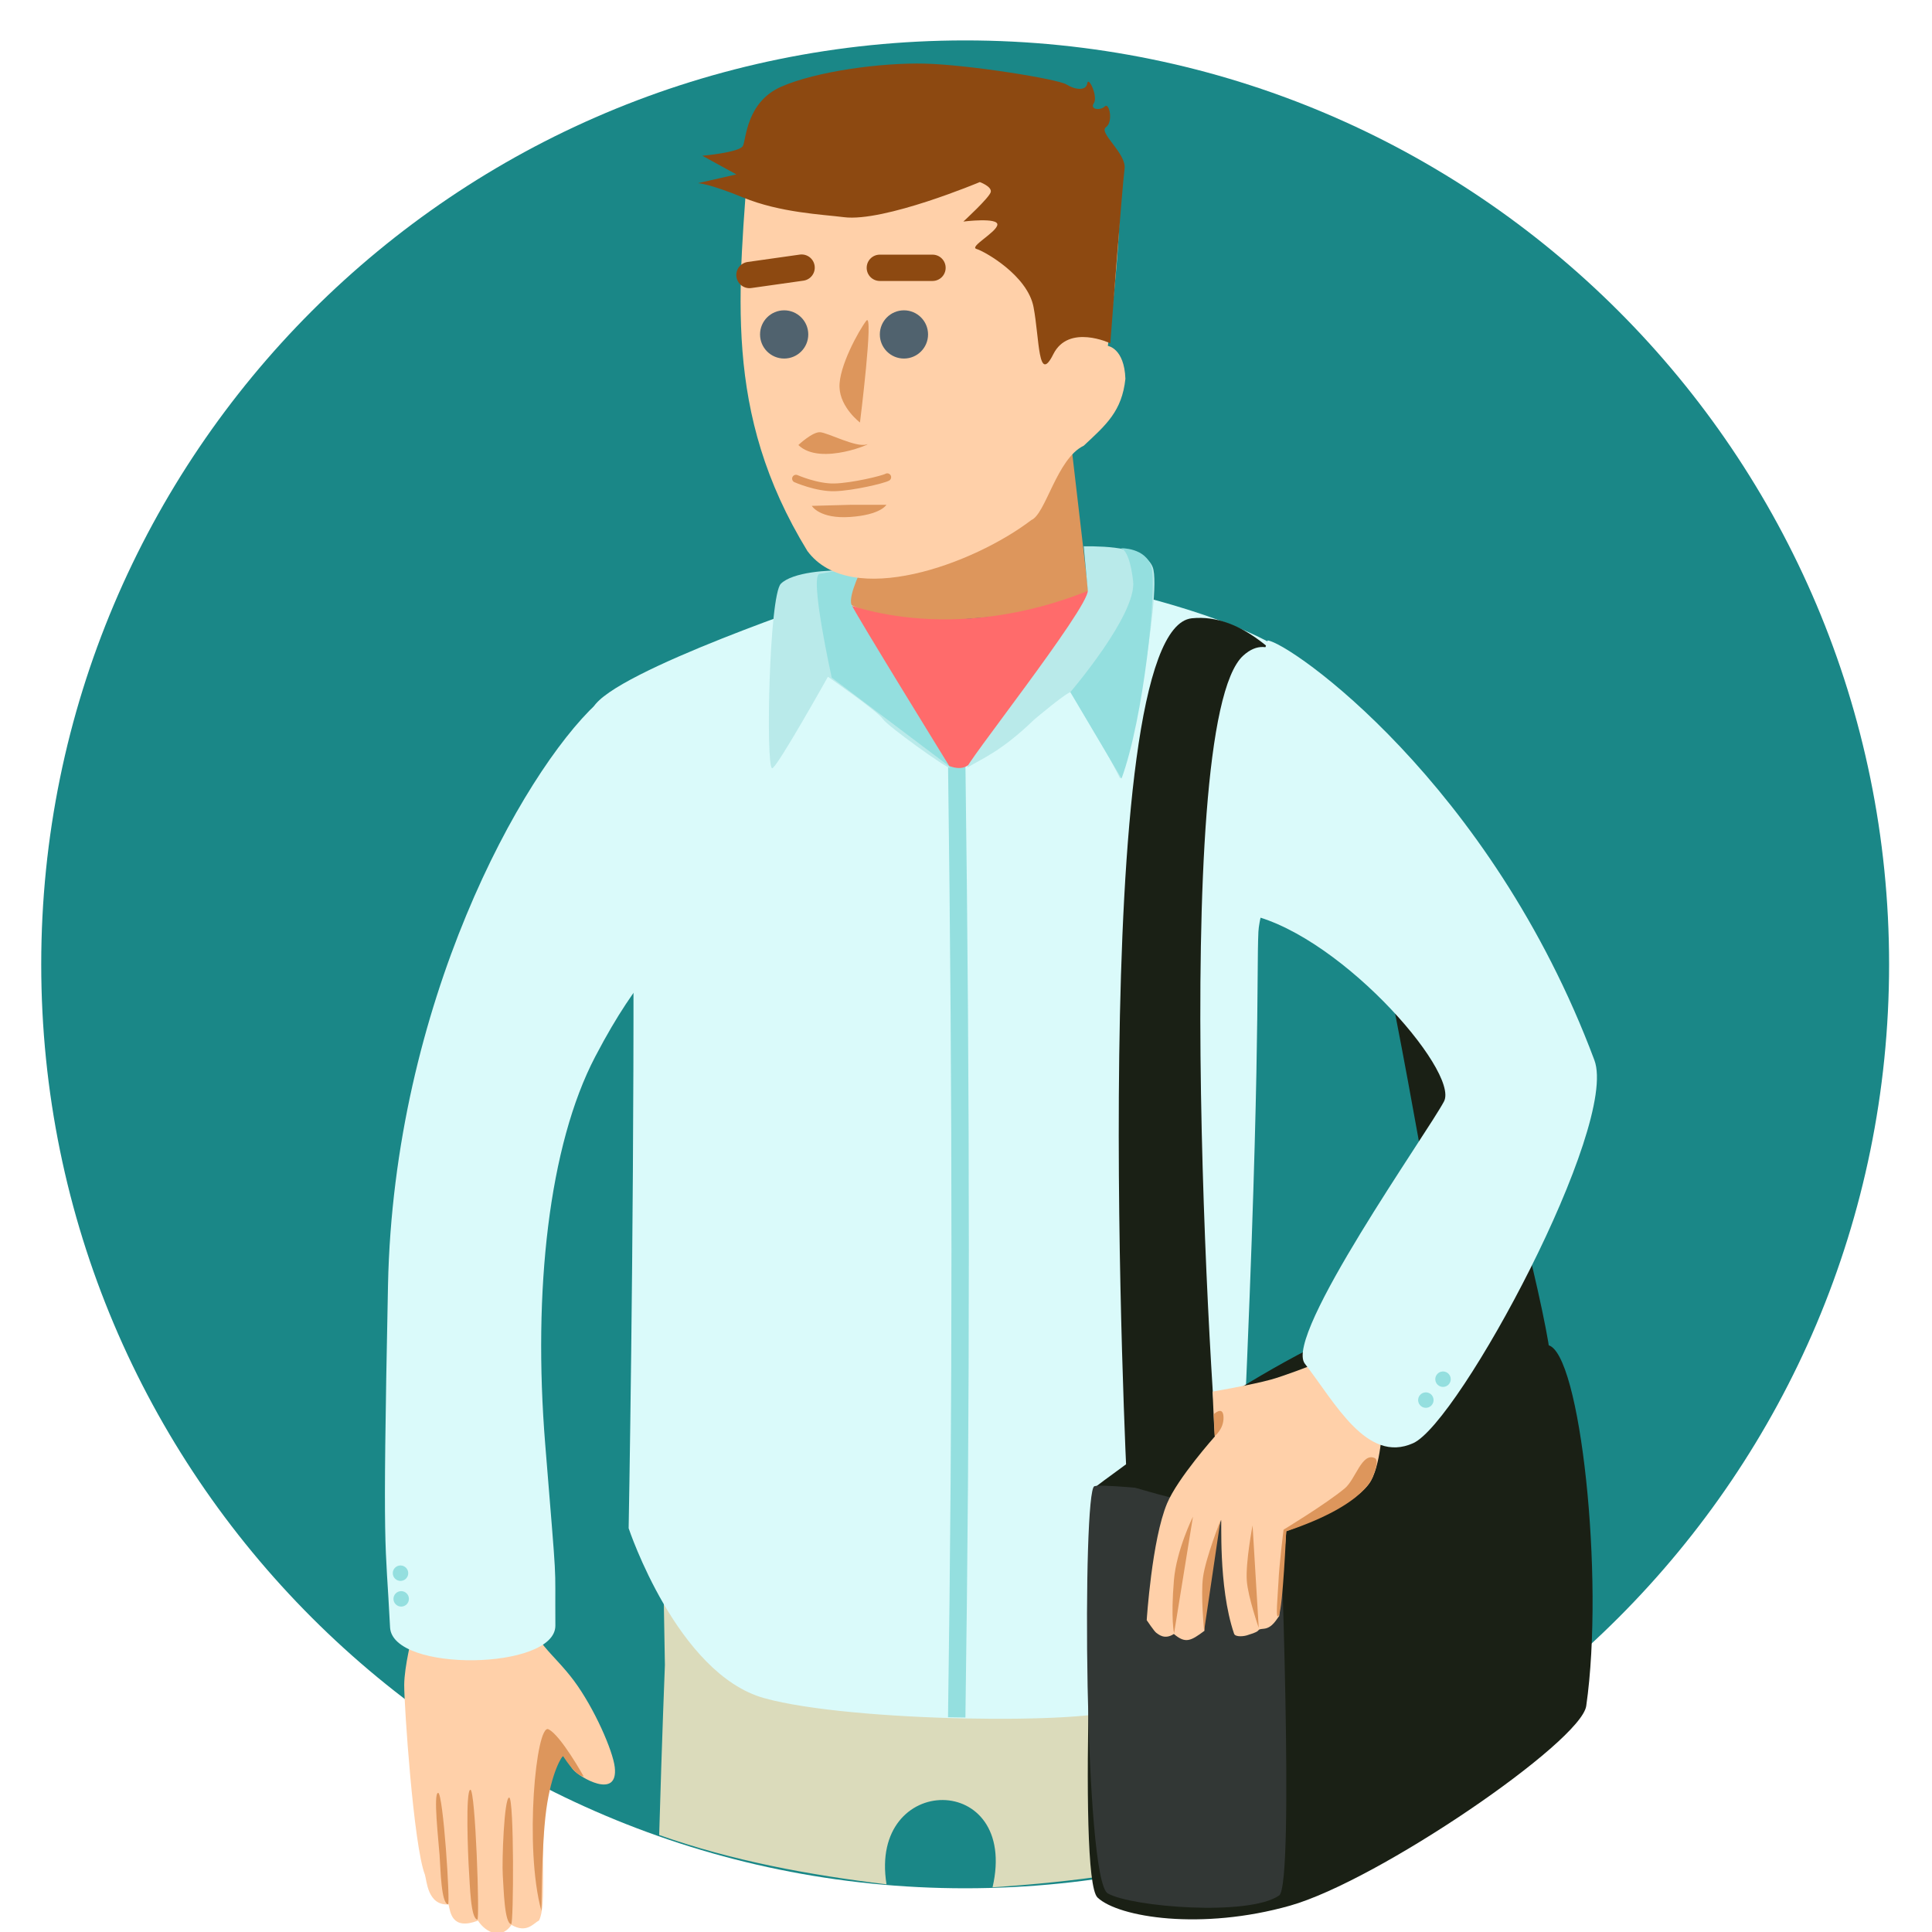
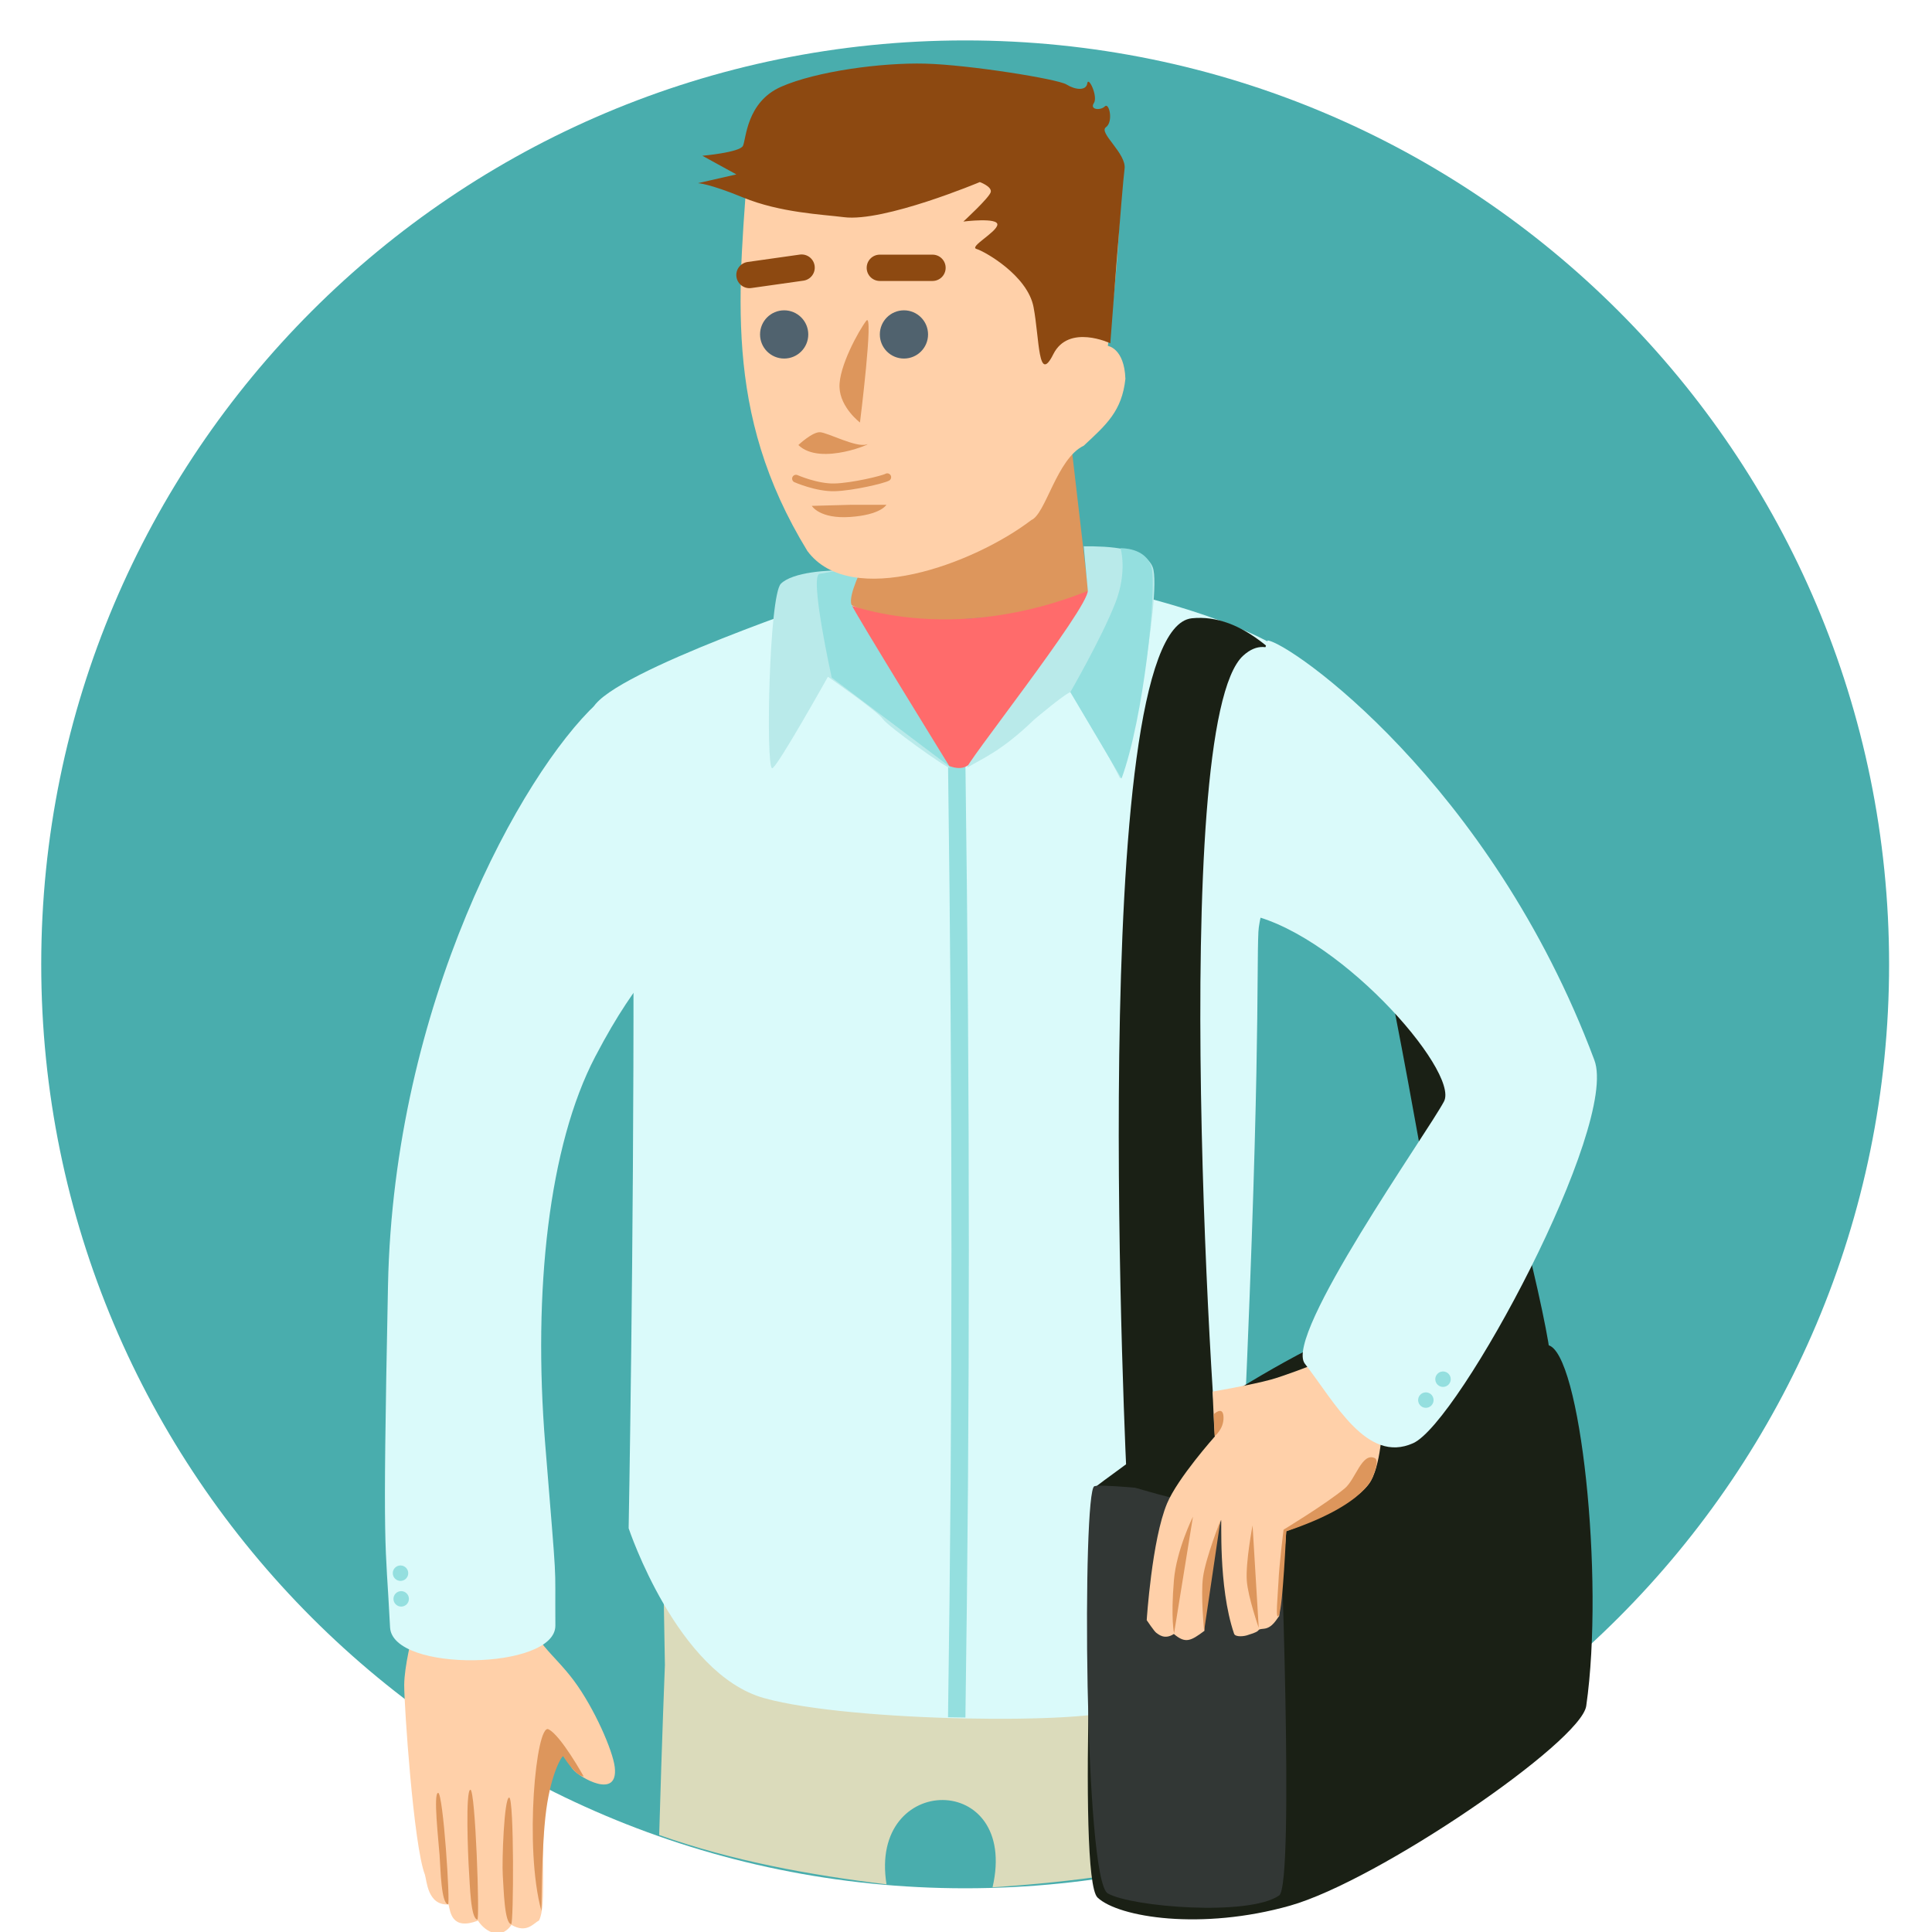
<svg xmlns="http://www.w3.org/2000/svg" id="svg4302" version="1.1" width="1000" height="1000" viewBox="0 0 1000 1000">
  <defs id="defs4306">
    </defs>
  <g id="layer1" style="display:inline" transform="translate(0,-3733)">
-     <circle style="fill:#1a8787;fill-opacity:1;fill-rule:evenodd;stroke:none;stroke-width:1px;stroke-linecap:butt;stroke-linejoin:miter;stroke-opacity:1" id="path4470" cx="499.566" cy="4232.146" r="478.226" />
+     <circle style="fill:#49adad;fill-opacity:1;fill-rule:evenodd;stroke:none;stroke-width:1px;stroke-linecap:butt;stroke-linejoin:miter;stroke-opacity:1" id="path4470" cx="499.566" cy="4232.146" r="478.226" />
  </g>
  <g id="layer6">
    <path style="fill:#dbdbbb;fill-opacity:1;fill-rule:evenodd;stroke:none;stroke-width:1px;stroke-linecap:butt;stroke-linejoin:miter;stroke-opacity:1" clip-path="none" d="m 639.871,763.99 -297.373,3.131 1.654,94.652 c 0,0 -1.486,36.704 -2.961,88.016 37.991,13.439 77.827,20.705 117.672,25.545 -9.43,-58.145 68.796,-58.76 54.883,1.537 41.53,-2.777 83.217,-8.03 123.244,-20.082 7.286,-87.517 1.838,-115.586 1.838,-115.586 z" id="path4242" />
  </g>
  <g id="layer4" style="display:inline">
    <path style="display:inline;opacity:1;fill:#dd965c;fill-opacity:1;fill-rule:evenodd;stroke:none;stroke-width:1px;stroke-linecap:butt;stroke-linejoin:miter;stroke-opacity:1" d="m 439.331,325.438 124.998,-10.463 -10.004,-85.999 18.012,-126.704 -144.38,-3.122 z" id="path4963" />
    <path style="fill:#dafafa;fill-opacity:1;fill-rule:evenodd;stroke:none;stroke-width:1px;stroke-linecap:butt;stroke-linejoin:miter;stroke-opacity:1" d="m 432.232,309.061 c 0,0 -114.707,38.305 -125.141,57.086 -10.434,18.781 20.773,113.129 20.799,132.816 0.199,146.05 -2.504,292.052 -2.504,292.052 0,0 25.082,75.439 70.222,87.96 45.14,12.521 170.165,13.669 184.772,5.321 14.608,-8.347 61.039,-90.111 61.768,-105.5 10.537,-222.429 8.158,-274.617 9.201,-296.528 1.043,-21.912 42.266,-120.449 21.912,-138.774 -25.585,-23.035 -93.907,-37.563 -102.255,-39.65 -4.174,-1.043 -39.911,20.086 -73.561,21.651 -33.65,1.565 -65.213,-16.434 -65.213,-16.434 z" id="path4282" />
    <path style="fill:none;fill-rule:evenodd;stroke:#94dfdf;stroke-width:9;stroke-linecap:butt;stroke-linejoin:miter;stroke-miterlimit:4;stroke-dasharray:none;stroke-opacity:1" d="m 495.196,888.915 c 2.37,-162.806 2.37,-316.522 0,-494.292" id="path4284" />
    <path style="fill:#ff6b6b;fill-opacity:1;fill-rule:evenodd;stroke:none;stroke-width:1px;stroke-linecap:butt;stroke-linejoin:miter;stroke-opacity:1" d="m 434.319,311.148 c 0,0 56.624,25.419 133.315,-7.188 0,0 -49.072,83.358 -67.58,92.748 -18.508,9.391 -73.039,-64.692 -65.735,-85.56 z" id="path4286" />
    <path style="display:inline;fill:#ffd0a9;fill-opacity:1;fill-rule:evenodd;stroke:none;stroke-width:1px;stroke-linecap:butt;stroke-linejoin:miter;stroke-opacity:1" d="m 213.364,846.616 c 0,0 -4.088,15.854 -4.146,25.447 -0.063,10.468 4.861,83.223 10.707,98.253 0.998,2.962 1.279,16.041 12.232,15.412 0.965,4.055 1.706,13.564 15.269,8.379 2.58,4.342 10.948,11.187 17.314,2.217 7.877,4.53 11.302,-0.743 14.281,-2.311 5.198,-10.602 -2.199,-47.106 7.642,-77.979 4.761,-14.938 6.396,-4.446 9.887,-0.215 3.491,4.231 23.537,15.851 21.655,-1.082 -0.941,-8.466 -10.543,-30.539 -21.131,-44.794 -10.587,-14.255 -22.159,-20.691 -24.208,-36.776 -2.478,-19.445 -59.502,13.448 -59.502,13.448 z" id="path4280" />
    <path style="fill:#dafafa;fill-opacity:1;fill-rule:evenodd;stroke:none;stroke-width:1px;stroke-linecap:butt;stroke-linejoin:miter;stroke-opacity:1" d="m 308.676,364.304 c -38.68,36.187 -104.908,155.23 -107.849,301.027 -2.941,145.798 -1.322,129.358 1.067,176.972 1.179,23.511 85.715,22.238 85.566,-0.929 -0.233,-36.341 1.176,-14.315 -5.256,-93.806 -6.433,-79.491 1.863,-154.699 25.862,-200.609 23.999,-45.91 35.426,-47.274 41.737,-66.779 6.414,-19.825 54.031,-97.874 -16.022,-103.091 -17.443,-1.299 21.576,-42.473 -25.104,-12.786 z" id="path4305" />
    <path style="fill:#b9eaea;fill-opacity:1;fill-rule:evenodd;stroke:none;stroke-width:1px;stroke-linecap:butt;stroke-linejoin:miter;stroke-opacity:1" d="m 560.924,282.758 c 13.044,-0.066 31.726,0.73 35.71,10.79 5.292,13.362 -14.448,114.598 -17.031,109.064 -2.582,-5.534 -23.216,-43.025 -25.067,-44.366 -1.342,-0.972 -19.341,14.304 -19.341,14.304 -16.913,16.325 -26.391,19.815 -34.324,24.623 -4.908,2.974 62.912,-82.689 62.174,-91.543 m -124.32,7.378 c 0,3.689 53.069,84.533 53.069,84.533 -2.139,-0.02 -32.309,-21.68 -34.811,-25.353 -2.838,-4.165 -28.457,-21.894 -28.457,-21.894 0,0 -26.793,47.93 -28.895,47.364 -3.323,-0.894 -1.571,-89.502 4.57,-95.544 6.122,-6.022 24.563,-7.183 34.155,-6.814" id="path4239" />
    <circle style="fill:#94dfdf;fill-opacity:1;fill-rule:evenodd;stroke:none;stroke-width:1px;stroke-linecap:butt;stroke-linejoin:miter;stroke-opacity:1" id="path4954" cx="207.654" cy="827.569" r="4" />
    <circle style="display:inline;fill:#94dfdf;fill-opacity:1;fill-rule:evenodd;stroke:none;stroke-width:1px;stroke-linecap:butt;stroke-linejoin:miter;stroke-opacity:1" id="path4954-7" cx="207.3" cy="814.276" r="4" />
    <path style="fill:#dd965c;fill-opacity:1;fill-rule:evenodd;stroke:none;stroke-width:1px;stroke-linecap:butt;stroke-linejoin:miter;stroke-opacity:1" d="m 226.772,927.982 c 2.616,-0.13 6.398,57.877 5.114,57.684 -3.518,-0.529 -3.838,-17.922 -4.347,-25.225 -0.509,-7.303 -3.383,-32.328 -0.767,-32.459 z" id="path4291" />
    <path style="fill:#dd965c;fill-opacity:1;fill-rule:evenodd;stroke:none;stroke-width:1px;stroke-linecap:butt;stroke-linejoin:miter;stroke-opacity:1" d="m 302.132,919.533 c 0,0 -11.899,-21.474 -18.274,-24.474 -6.375,-3 -12.596,61.212 -3.658,93.95 0.198,0.726 -0.071,-32.902 2.551,-52.31 2.622,-19.408 8.313,-28.309 8.763,-27.625 5.109,7.757 8.243,10.209 10.618,10.459 z" id="path4293" />
    <path style="display:inline;fill:#dd965c;fill-opacity:1;fill-rule:evenodd;stroke:none;stroke-width:1px;stroke-linecap:butt;stroke-linejoin:miter;stroke-opacity:1" d="m 243.477,926.352 c 2.616,-0.13 4.895,67.423 3.611,67.23 -3.518,-0.529 -3.838,-17.922 -4.347,-25.225 -0.509,-7.303 -1.88,-41.874 0.736,-42.005 z" id="path4291-3" />
    <path style="display:inline;fill:#dd965c;fill-opacity:1;fill-rule:evenodd;stroke:none;stroke-width:1px;stroke-linecap:butt;stroke-linejoin:miter;stroke-opacity:1" d="m 263.541,930.406 c 2.616,-0.13 2.332,65.743 1.048,65.55 -3.518,-0.529 -3.838,-17.922 -4.347,-25.225 -0.509,-7.303 0.683,-40.195 3.299,-40.325 z" id="path4291-6" />
-     <path style="fill:#94dfdf;fill-rule:evenodd;stroke:none;stroke-width:1px;stroke-linecap:butt;stroke-linejoin:miter;stroke-opacity:1;fill-opacity:1" d="M 580.5,403 554,358.25 c 0,0 34.5,-40.25 32.5,-57.5 -2,-17.25 -6.5,-17 -6.5,-17 0,0 13,-0.5 16,9.75 3,10.25 -4,78.25 -15.5,109.5 z" id="path4917" />
+     <path style="fill:#94dfdf;fill-opacity:1;fill-rule:evenodd;stroke:none;stroke-width:1px;stroke-linecap:butt;stroke-linejoin:miter;stroke-opacity:1" d="M 580.5,403 554,358.25 c 0,0 16.115,-27.876 23.308,-46.186 C 583.657,295.9 580,283.75 580,283.75 c 0,0 13,-0.5 16,9.75 3,10.25 -4,78.25 -15.5,109.5 z" id="path4917" />
    <path style="fill:#94dfdf;fill-opacity:1;fill-rule:evenodd;stroke:none;stroke-width:1px;stroke-linecap:butt;stroke-linejoin:miter;stroke-opacity:1" d="m 447,292.25 c 0,0 -17.25,4 -22.75,4.75 -5.5,0.75 6.25,53.75 6.25,53.75 l 61,46 c 0,0 -48.75,-79 -50.75,-83.75 -2,-4.75 6.25,-20.75 6.25,-20.75 z" id="path4919" />
  </g>
  <g id="layer5" style="display:inline">
    <path style="fill:#1a2015;fill-opacity:1;fill-rule:evenodd;stroke:none;stroke-width:1.774px;stroke-linecap:butt;stroke-linejoin:miter;stroke-opacity:1" d="m 567.479,769.268 c 0,0 -10.388,202.588 0.621,212.917 11.009,10.329 53.936,17.096 99.582,4.191 45.645,-12.906 150.667,-84.756 153.348,-103.376 9.559,-66.399 -3.13,-183.641 -19.825,-186.771 -8.347,-1.565 -33.389,-31.302 -89.734,-12.651 -56.344,18.651 -143.991,85.691 -143.991,85.691 z" id="path4225" />
    <path style="fill:#323735;fill-opacity:1;fill-rule:evenodd;stroke:none;stroke-width:1px;stroke-linecap:butt;stroke-linejoin:miter;stroke-opacity:1" d="m 662.43,780.745 c 0,0 7.802,194.71 -0.336,200.345 -15.755,10.908 -76.344,5.955 -88.69,-1.043 -12.346,-6.999 -13.228,-208.692 -6.968,-210.779 6.261,-2.087 94.951,8.347 95.994,11.478 z" id="path4227" />
    <path style="fill:#1a2015;fill-opacity:1;fill-rule:evenodd;stroke:none;stroke-width:1px;stroke-linecap:butt;stroke-linejoin:miter;stroke-opacity:1" d="m 583.324,768.705 c 0,0 -21.9,-443.026 33.593,-448.688 102.255,-10.434 190.583,382.645 185.366,384.731 -5.217,2.087 -36.589,-20.23 -48.066,-22.317 -11.478,-2.087 -55.217,-393.277 -110.693,-343.111 -39.513,35.731 -15.19,423.718 -11.016,435.195 4.174,11.478 -49.184,-5.81 -49.184,-5.81 z" id="path4229" />
    <path style="fill:#ffd0a9;fill-opacity:1;fill-rule:evenodd;stroke:none;stroke-width:4;stroke-linecap:butt;stroke-linejoin:miter;stroke-miterlimit:4;stroke-dasharray:none;stroke-opacity:1" d="m 678.319,706.887 c 0,0 -13.534,5.259 -20.519,7.192 -9.893,2.738 -30.163,6.207 -30.163,6.207 l 0.774,17.563 0.409,5.633 c 0,0 -19.269,21.587 -24.75,34.692 -7.888,18.861 -10.533,60.422 -10.533,60.422 0,0 3.961,5.899 4.951,6.541 0.99,0.642 4.167,3.835 9.105,0.605 5.961,5.079 8.701,3.683 15.818,-1.634 -0.842,-9.823 3.692,-42.304 8.567,-57.285 0.64,-1.968 -1.665,34.06 6.773,58.772 0.667,1.954 5.515,1.392 7.386,0.607 8.321,-2.458 2.831,-2.696 8.203,-3.194 4.362,-0.495 6.543,-5.182 7.767,-6.537 l 3.681,-44.005 c 0,0 33.021,-11.236 42.78,-24.446 6.312,-8.545 6.981,-31.096 6.981,-31.096 z" id="path4261" />
    <path style="display:inline;fill:#dafafa;fill-opacity:1;fill-rule:evenodd;stroke:none;stroke-width:1px;stroke-linecap:butt;stroke-linejoin:miter;stroke-opacity:1" d="m 656.11,331.494 c 11.49,1.094 115.345,73.455 169.144,217.24 12.724,34.007 -69.838,187.465 -93.794,198.251 -23.956,10.786 -40.373,-20.916 -56.073,-41.152 -11.17,-14.398 63.822,-120.054 72.027,-135.745 8.205,-15.692 -56.851,-89.858 -104.503,-97.397 -47.652,-7.539 11.962,-133.098 13.199,-141.197 z" id="path4322" />
    <path style="fill:#dd965c;fill-opacity:1;fill-rule:evenodd;stroke:none;stroke-width:1px;stroke-linecap:butt;stroke-linejoin:miter;stroke-opacity:1" d="m 617.475,785.018 c 0,0 -8.548,17.205 -9.854,32.903 -1.684,20.242 0.075,27.495 0.075,27.495 z" id="path4263" />
    <path style="fill:#dd965c;fill-opacity:1;fill-rule:evenodd;stroke:none;stroke-width:1px;stroke-linecap:butt;stroke-linejoin:miter;stroke-opacity:1" d="m 631.686,787.06 -8.439,57.096 c 0,0 -1.843,-18.694 -0.549,-27.908 1.416,-10.081 8.988,-29.188 8.988,-29.188 z" id="path4265" />
    <path style="fill:#dd965c;fill-opacity:1;fill-rule:evenodd;stroke:none;stroke-width:1px;stroke-linecap:butt;stroke-linejoin:miter;stroke-opacity:1" d="m 648.328,789.55 3.195,53.077 c 0,0 -5.573,-16.055 -6.177,-24.434 -0.69,-9.574 2.981,-28.643 2.981,-28.643 z" id="path4267" />
    <path style="fill:#dd965c;fill-opacity:1;fill-rule:evenodd;stroke:none;stroke-width:1px;stroke-linecap:butt;stroke-linejoin:miter;stroke-opacity:1" d="m 661.993,835.952 c -2.113,4.26 -0.507,-11.326 -0.278,-16.983 0.369,-9.105 2.659,-27.209 2.659,-27.209 0,0 21.846,-13.237 31.645,-21.357 5.672,-4.7 8.85,-18.767 15.549,-15.703 2.635,1.205 -0.673,8.668 -0.673,8.668 0,0 -2.277,14.898 -45.151,29.259 0,0 -1.757,39.305 -3.752,43.327 z" id="path4269" />
    <path style="fill:#dd965c;fill-opacity:1;fill-rule:evenodd;stroke:none;stroke-width:1px;stroke-linecap:butt;stroke-linejoin:miter;stroke-opacity:1" d="m 628.692,743.343 c 0,0 4.799,-3.636 4.602,-9.843 -0.197,-6.207 -5.053,-1.511 -5.053,-1.511 z" id="path4262" />
    <circle style="display:inline;fill:#94dfdf;fill-opacity:1;fill-rule:evenodd;stroke:none;stroke-width:1px;stroke-linecap:butt;stroke-linejoin:miter;stroke-opacity:1" id="path4954-3" cx="1030.246" cy="91.876" r="4" transform="matrix(0.7729361,0.6344839,-0.6344839,0.7729361,0,0)" />
    <circle style="display:inline;fill:#94dfdf;fill-opacity:1;fill-rule:evenodd;stroke:none;stroke-width:1px;stroke-linecap:butt;stroke-linejoin:miter;stroke-opacity:1" id="path4954-7-6" cx="1030.246" cy="77.876" r="4" transform="matrix(0.7729361,0.6344839,-0.6344839,0.7729361,0,0)" />
  </g>
  <g id="layer2" style="display:inline">
    <path style="display:inline;opacity:1;fill:#ffd0a9;fill-opacity:1;fill-rule:evenodd;stroke:none;stroke-width:1px;stroke-linecap:butt;stroke-linejoin:miter;stroke-opacity:1" d="m 387.811,75.738 c 0,0 5.676,-30.652 40.869,-35.193 35.193,-4.541 108.417,1.135 108.417,1.135 0,0 42.004,22.137 42.572,55.06 0.568,32.922 -6.244,82.306 -6.244,82.306 0,0 8.514,1.135 9.082,17.029 -1.806,16.754 -9.88,23.732 -21.57,34.625 -13.977,6.692 -19.63,35.34 -27.125,38.483 C 504.108,291.883 440.341,315.438 417.895,285.192 373.871,213.174 382.369,151.02 387.811,75.738 Z" id="path4965" />
    <circle style="display:inline;fill:#50626e;fill-opacity:1;fill-rule:evenodd;stroke:none;stroke-width:1px;stroke-linecap:butt;stroke-linejoin:miter;stroke-opacity:1" id="path4968" cx="467.88" cy="173.103" r="12.48" />
    <path style="color:#000000;clip-rule:nonzero;display:inline;overflow:visible;visibility:visible;opacity:1;isolation:auto;mix-blend-mode:normal;color-interpolation:sRGB;color-interpolation-filters:linearRGB;solid-color:#000000;solid-opacity:1;fill:#8d4911;fill-opacity:1;fill-rule:evenodd;stroke:none;stroke-width:1px;stroke-linecap:butt;stroke-linejoin:miter;stroke-miterlimit:4;stroke-dasharray:none;stroke-dashoffset:0;stroke-opacity:1;color-rendering:auto;image-rendering:auto;shape-rendering:auto;text-rendering:auto;enable-background:accumulate" d="m 455.407,131.806 27.246,0 c 3.774,0 6.812,3.038 6.812,6.812 0,3.774 -3.038,6.812 -6.812,6.812 l -27.246,0 c -3.774,0 -6.811,-3.038 -6.811,-6.812 0,-3.774 3.038,-6.812 6.811,-6.812 z" id="rect4985" />
    <path style="color:#000000;clip-rule:nonzero;display:inline;overflow:visible;visibility:visible;opacity:1;isolation:auto;mix-blend-mode:normal;color-interpolation:sRGB;color-interpolation-filters:linearRGB;solid-color:#000000;solid-opacity:1;fill:#8d4911;fill-opacity:1;fill-rule:evenodd;stroke:none;stroke-width:1px;stroke-linecap:butt;stroke-linejoin:miter;stroke-miterlimit:4;stroke-dasharray:none;stroke-dashoffset:0;stroke-opacity:1;color-rendering:auto;image-rendering:auto;shape-rendering:auto;text-rendering:auto;enable-background:accumulate" d="m 386.972,135.599 26.977,-3.817 c 3.736,-0.529 7.17,2.054 7.699,5.79 0.529,3.736 -2.054,7.17 -5.79,7.699 l -26.977,3.817 c -3.736,0.529 -7.17,-2.054 -7.698,-5.79 -0.529,-3.736 2.054,-7.17 5.79,-7.699 z" id="rect4985-3" />
    <path style="display:inline;fill:#dd965c;fill-opacity:1;fill-rule:evenodd;stroke:none;stroke-width:1px;stroke-linecap:butt;stroke-linejoin:miter;stroke-opacity:1" d="m 440.059,261.292 18.732,0 c 0,0 -2.838,5.195 -18.732,6.289 -15.893,1.094 -19.867,-5.742 -19.867,-5.742 z" id="path5010" />
    <path style="display:inline;fill:#8d4911;fill-opacity:1;fill-rule:evenodd;stroke:none;stroke-width:1px;stroke-linecap:butt;stroke-linejoin:miter;stroke-opacity:1" d="m 507.148,94.24 c 0,0 -49.587,20.84 -70.386,18.164 -10.931,-1.406 -32.922,-2.271 -52.222,-10.217 -17.519,-7.213 -23.273,-7.379 -23.273,-7.379 l 19.867,-4.541 -17.597,-9.65 c 0,0 19.299,-1.703 21.002,-5.109 1.703,-3.406 1.703,-22.705 19.867,-30.652 18.164,-7.947 51.654,-12.488 74.359,-11.92 22.705,0.568 68.683,7.947 73.224,10.785 4.541,2.838 10.217,3.406 10.785,-0.568 0.568,-3.973 5.676,6.812 3.406,10.217 -2.271,3.406 3.406,3.973 5.676,1.703 2.271,-2.271 4.541,7.947 0.568,10.785 -3.973,2.838 10.785,13.623 9.65,21.57 -1.135,7.947 -7.379,90.253 -7.379,90.253 0,0 -21.57,-10.217 -29.517,5.676 -7.947,15.894 -7.095,-7.947 -10.217,-24.408 -3.122,-16.461 -25.543,-28.949 -29.517,-30.084 -3.973,-1.135 10.217,-8.514 10.785,-12.488 0.568,-3.973 -17.596,-1.703 -17.596,-1.703 0,0 13.623,-12.488 14.191,-15.326 0.568,-2.838 -5.676,-5.109 -5.676,-5.109 z" id="path5013" />
    <circle style="display:inline;fill:#50626e;fill-opacity:1;fill-rule:evenodd;stroke:none;stroke-width:1px;stroke-linecap:butt;stroke-linejoin:miter;stroke-opacity:1" id="path4968-6" cx="405.88" cy="173.103" r="12.48" />
    <path style="fill:none;fill-rule:evenodd;stroke:#dd965c;stroke-width:4;stroke-linecap:round;stroke-linejoin:miter;stroke-miterlimit:4;stroke-dasharray:none;stroke-opacity:1;fill-opacity:1" d="m 412,247.75 c 0,0 10.75,4.75 20,4.5 9.25,-0.25 25,-4 27.25,-5.25" id="path4944" />
    <path style="fill:#dd965c;fill-opacity:1;fill-rule:evenodd;stroke:none;stroke-width:1px;stroke-linecap:butt;stroke-linejoin:miter;stroke-opacity:1" d="m 413.232,230.34 c 0,0 7.301,-6.9 11.284,-6.624 3.983,0.276 18.585,8.005 23.896,6.348 5.31,-1.656 -23.564,11.593 -35.18,0.276 z" id="path4946" />
    <path style="fill:#dd965c;fill-opacity:1;fill-rule:evenodd;stroke:none;stroke-width:1px;stroke-linecap:butt;stroke-linejoin:miter;stroke-opacity:1" d="m 445.121,218.683 c 0,0 -10.193,-7.666 -10.596,-18.227 -0.403,-10.561 9.872,-29.205 13.868,-34.443 3.995,-5.238 -3.271,52.67 -3.271,52.67 z" id="path4950" />
  </g>
  <g id="layer7" style="display:none" />
</svg>
